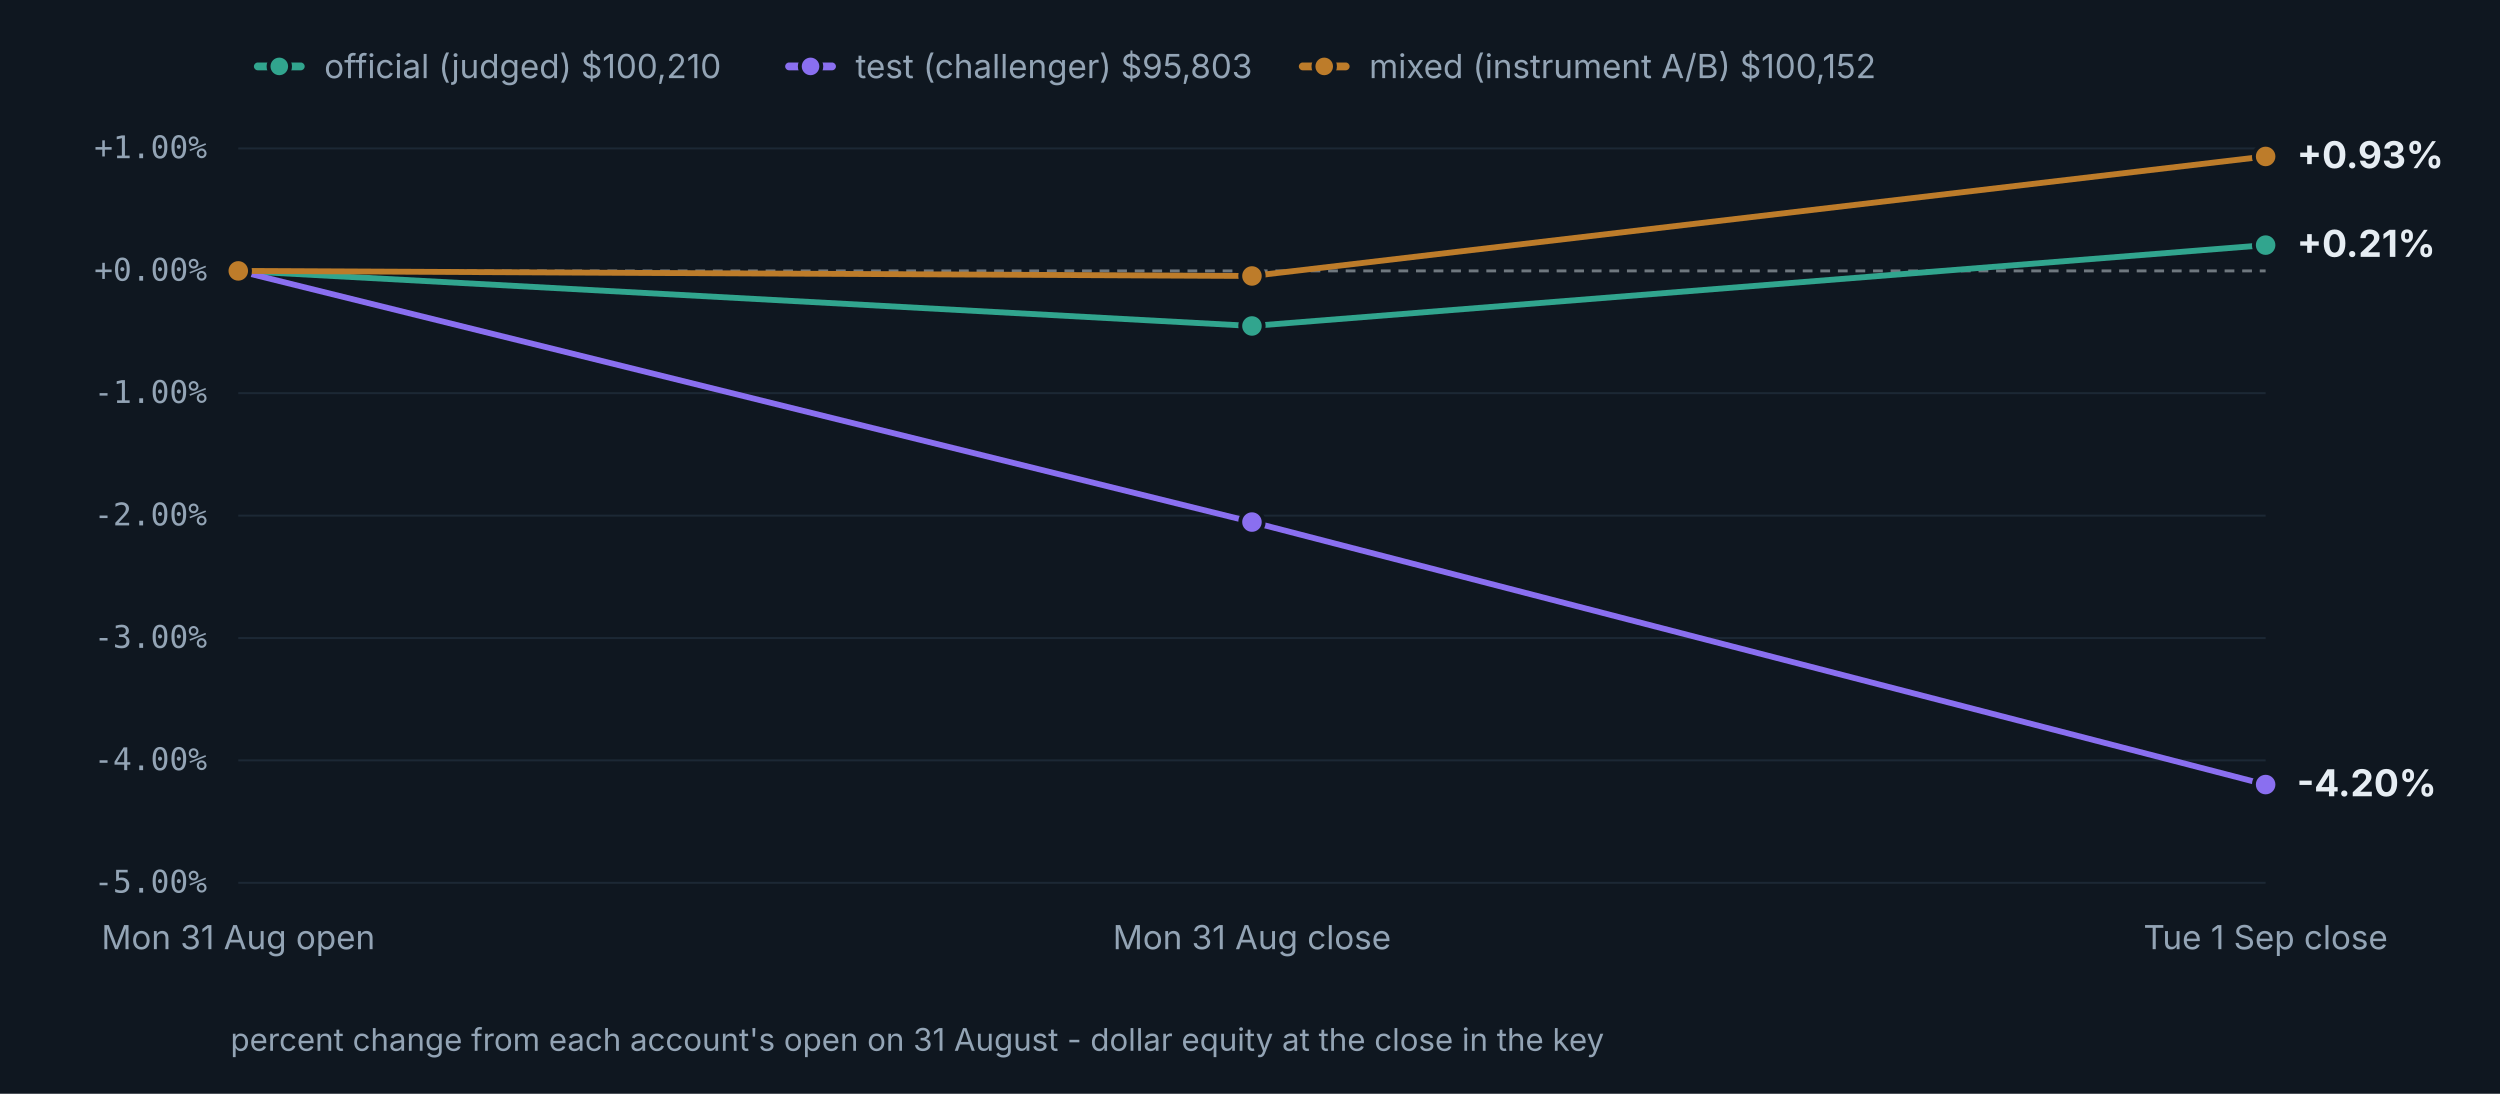
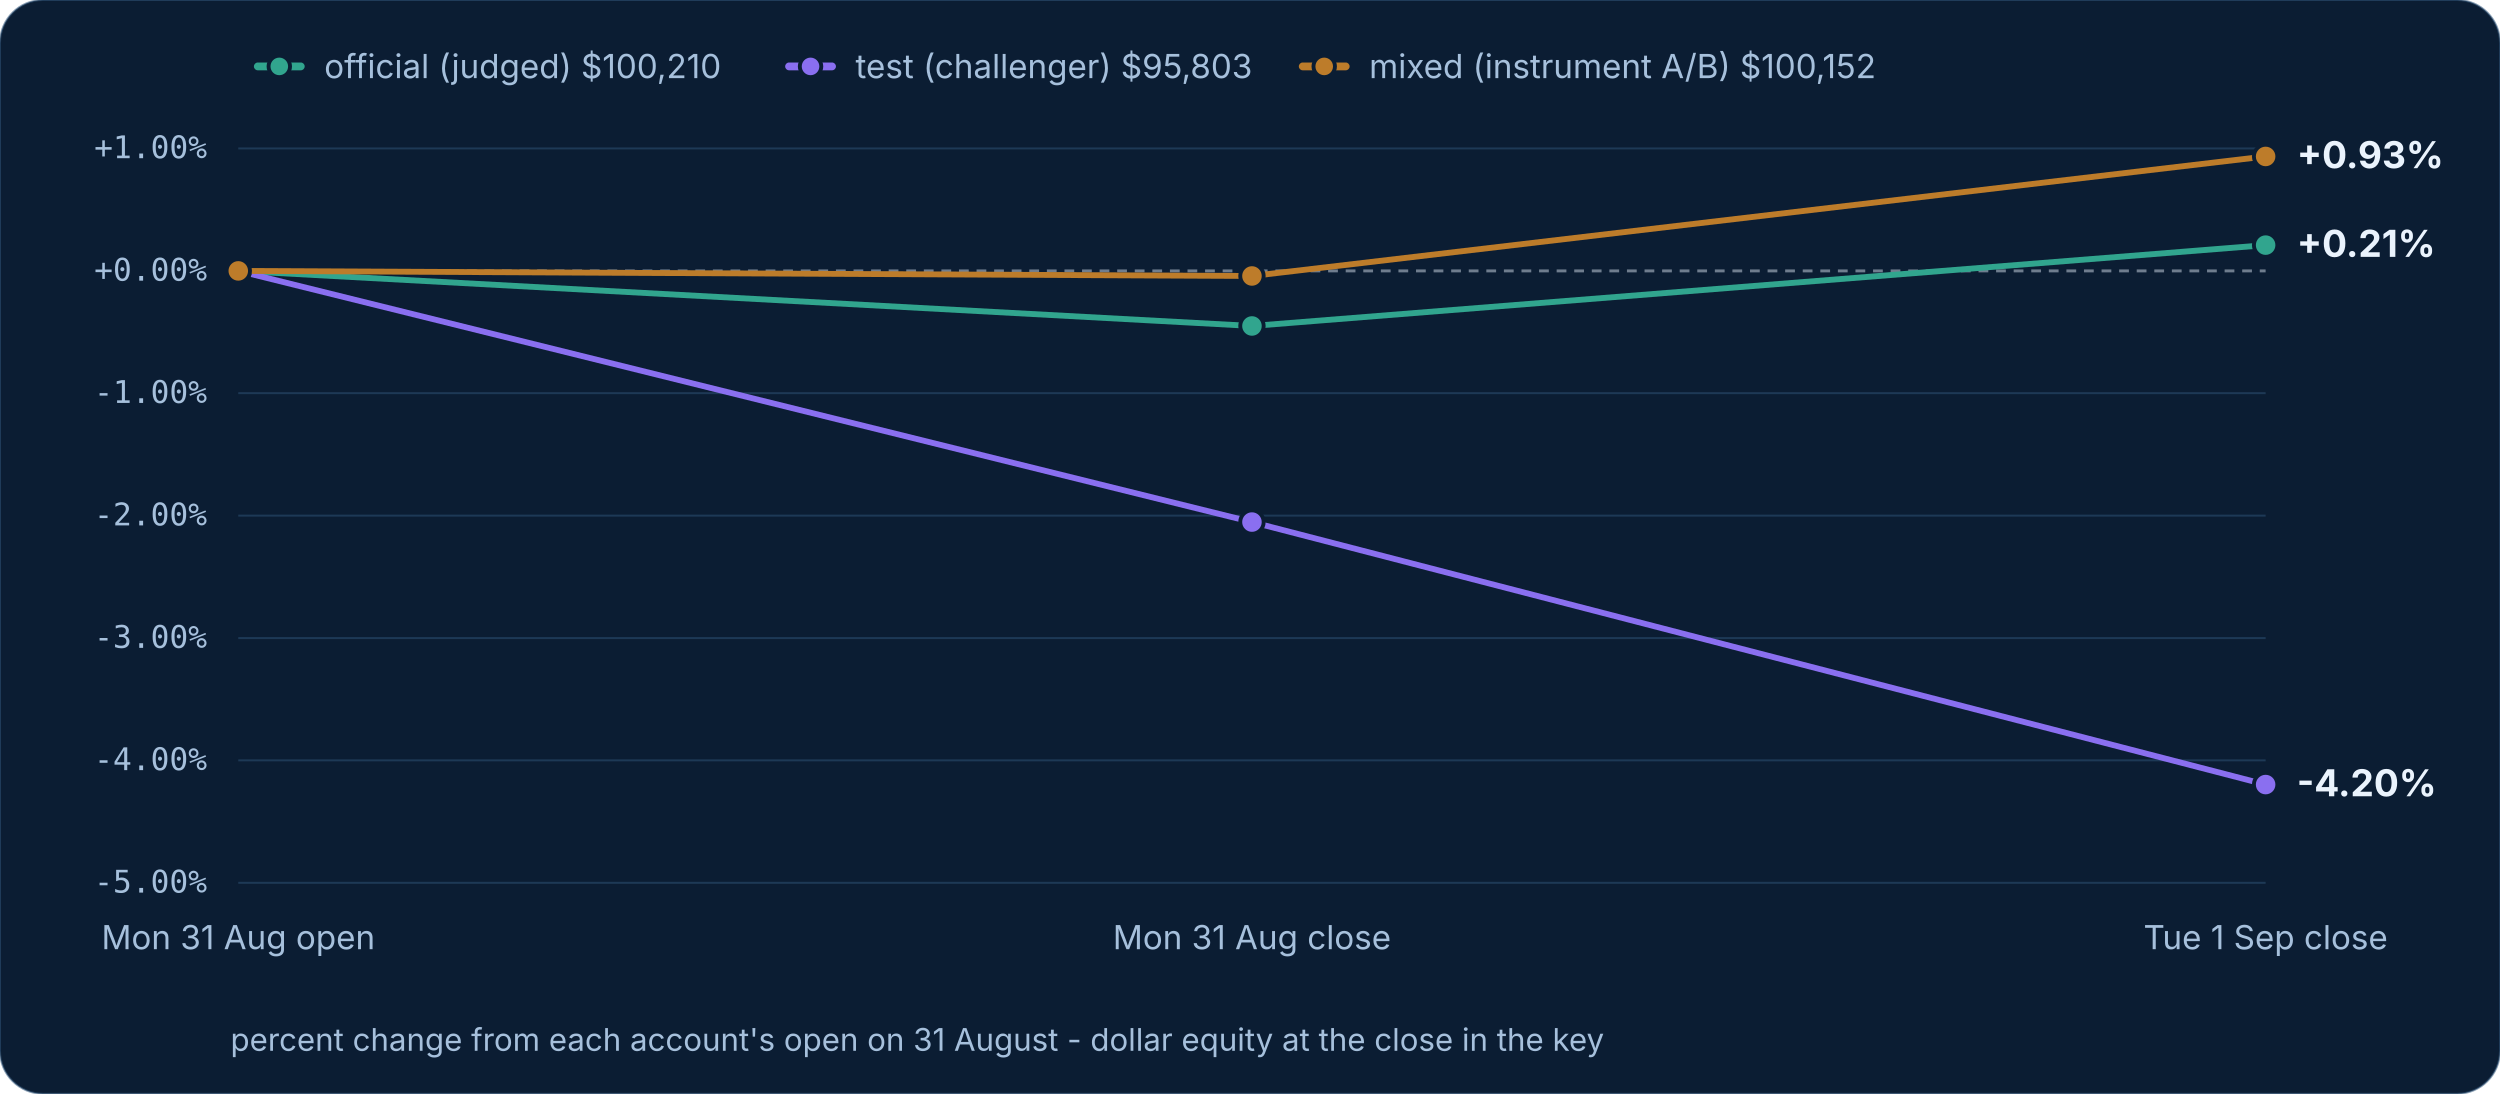
<svg xmlns="http://www.w3.org/2000/svg" viewBox="0 0 1280 560" width="1280" height="560" role="img">
-   <style>.t{font-family:Inter, -apple-system, BlinkMacSystemFont, 'Segoe UI', Helvetica, Arial, sans-serif;fill:#e6edf3}.d{font-family:Inter, -apple-system, BlinkMacSystemFont, 'Segoe UI', Helvetica, Arial, sans-serif;fill:#93a4b5}.m{font-family:ui-monospace, 'SF Mono', SFMono-Regular, Menlo, Consolas, monospace;fill:#93a4b5}</style>
-   <rect width="1280" height="560" fill="#0f1720" />
-   <line x1="122" y1="452.0" x2="1160" y2="452.0" stroke="#2b3a4a" stroke-width="1" stroke-opacity="0.5" />
+   <style>.t{font-family:Inter, -apple-system, BlinkMacSystemFont, 'Segoe UI', Helvetica, Arial, sans-serif;fill:#eaf3fd}.d{font-family:Inter, -apple-system, BlinkMacSystemFont, 'Segoe UI', Helvetica, Arial, sans-serif;fill:#a6c0dc}.m{font-family:ui-monospace, 'SF Mono', SFMono-Regular, Menlo, Consolas, monospace;fill:#a6c0dc}</style>
+   <rect width="1280" height="560" rx="22" fill="#0b1d33" stroke="#31567a" stroke-opacity=".55" />
+   <line x1="122" y1="452.0" x2="1160" y2="452.0" stroke="#31567a" stroke-width="1" stroke-opacity="0.5" />
  <text class="m" x="106" y="457.0" font-size="16" text-anchor="end">-5.00%</text>
-   <line x1="122" y1="389.3" x2="1160" y2="389.3" stroke="#2b3a4a" stroke-width="1" stroke-opacity="0.5" />
+   <line x1="122" y1="389.3" x2="1160" y2="389.3" stroke="#31567a" stroke-width="1" stroke-opacity="0.5" />
  <text class="m" x="106" y="394.3" font-size="16" text-anchor="end">-4.00%</text>
-   <line x1="122" y1="326.7" x2="1160" y2="326.7" stroke="#2b3a4a" stroke-width="1" stroke-opacity="0.5" />
+   <line x1="122" y1="326.7" x2="1160" y2="326.7" stroke="#31567a" stroke-width="1" stroke-opacity="0.5" />
  <text class="m" x="106" y="331.7" font-size="16" text-anchor="end">-3.00%</text>
-   <line x1="122" y1="264.0" x2="1160" y2="264.0" stroke="#2b3a4a" stroke-width="1" stroke-opacity="0.5" />
+   <line x1="122" y1="264.0" x2="1160" y2="264.0" stroke="#31567a" stroke-width="1" stroke-opacity="0.5" />
  <text class="m" x="106" y="269.0" font-size="16" text-anchor="end">-2.00%</text>
-   <line x1="122" y1="201.3" x2="1160" y2="201.3" stroke="#2b3a4a" stroke-width="1" stroke-opacity="0.5" />
+   <line x1="122" y1="201.3" x2="1160" y2="201.3" stroke="#31567a" stroke-width="1" stroke-opacity="0.5" />
  <text class="m" x="106" y="206.3" font-size="16" text-anchor="end">-1.00%</text>
-   <line x1="122" y1="138.7" x2="1160" y2="138.7" stroke="#e6edf3" stroke-width="1.5" stroke-opacity="0.45" stroke-dasharray="5 4" />
+   <line x1="122" y1="138.7" x2="1160" y2="138.7" stroke="#eaf3fd" stroke-width="1.5" stroke-opacity="0.45" stroke-dasharray="5 4" />
  <text class="m" x="106" y="143.7" font-size="16" text-anchor="end">+0.00%</text>
-   <line x1="122" y1="76.0" x2="1160" y2="76.0" stroke="#2b3a4a" stroke-width="1" stroke-opacity="0.5" />
+   <line x1="122" y1="76.0" x2="1160" y2="76.0" stroke="#31567a" stroke-width="1" stroke-opacity="0.5" />
  <text class="m" x="106" y="81.0" font-size="16" text-anchor="end">+1.00%</text>
  <text class="d" x="122.0" y="486" font-size="17" text-anchor="middle">Mon 31 Aug open</text>
  <text class="d" x="641.0" y="486" font-size="17" text-anchor="middle">Mon 31 Aug close</text>
  <text class="d" x="1160.0" y="486" font-size="17" text-anchor="middle">Tue 1 Sep close</text>
  <path d="M122.0,138.7 L641.0,166.9 L1160.0,125.5" fill="none" stroke="#31a58e" stroke-width="3" stroke-linejoin="round" stroke-linecap="round" />
-   <circle cx="122.0" cy="138.7" r="6" fill="#31a58e" stroke="#0f1720" stroke-width="2" />
-   <circle cx="641.0" cy="166.9" r="6" fill="#31a58e" stroke="#0f1720" stroke-width="2" />
-   <circle cx="1160.0" cy="125.5" r="6" fill="#31a58e" stroke="#0f1720" stroke-width="2" />
+   <circle cx="122.0" cy="138.7" r="6" fill="#31a58e" stroke="#0b1d33" stroke-width="2" />
+   <circle cx="641.0" cy="166.9" r="6" fill="#31a58e" stroke="#0b1d33" stroke-width="2" />
+   <circle cx="1160.0" cy="125.5" r="6" fill="#31a58e" stroke="#0b1d33" stroke-width="2" />
  <text class="t" x="1176.0" y="131.5" font-size="19" font-weight="700" fill="#31a58e">+0.21%</text>
  <path d="M122.0,138.7 L641.0,267.3 L1160.0,401.7" fill="none" stroke="#8a6ff0" stroke-width="3" stroke-linejoin="round" stroke-linecap="round" />
-   <circle cx="122.0" cy="138.7" r="6" fill="#8a6ff0" stroke="#0f1720" stroke-width="2" />
-   <circle cx="641.0" cy="267.3" r="6" fill="#8a6ff0" stroke="#0f1720" stroke-width="2" />
-   <circle cx="1160.0" cy="401.7" r="6" fill="#8a6ff0" stroke="#0f1720" stroke-width="2" />
+   <circle cx="122.0" cy="138.7" r="6" fill="#8a6ff0" stroke="#0b1d33" stroke-width="2" />
+   <circle cx="641.0" cy="267.3" r="6" fill="#8a6ff0" stroke="#0b1d33" stroke-width="2" />
+   <circle cx="1160.0" cy="401.7" r="6" fill="#8a6ff0" stroke="#0b1d33" stroke-width="2" />
  <text class="t" x="1176.0" y="407.7" font-size="19" font-weight="700" fill="#8a6ff0">-4.20%</text>
  <path d="M122.0,138.7 L641.0,141.3 L1160.0,80.1" fill="none" stroke="#bd7c2a" stroke-width="3" stroke-linejoin="round" stroke-linecap="round" />
-   <circle cx="122.0" cy="138.7" r="6" fill="#bd7c2a" stroke="#0f1720" stroke-width="2" />
-   <circle cx="641.0" cy="141.3" r="6" fill="#bd7c2a" stroke="#0f1720" stroke-width="2" />
-   <circle cx="1160.0" cy="80.1" r="6" fill="#bd7c2a" stroke="#0f1720" stroke-width="2" />
+   <circle cx="122.0" cy="138.7" r="6" fill="#bd7c2a" stroke="#0b1d33" stroke-width="2" />
+   <circle cx="641.0" cy="141.3" r="6" fill="#bd7c2a" stroke="#0b1d33" stroke-width="2" />
+   <circle cx="1160.0" cy="80.1" r="6" fill="#bd7c2a" stroke="#0b1d33" stroke-width="2" />
  <text class="t" x="1176.0" y="86.1" font-size="19" font-weight="700" fill="#bd7c2a">+0.93%</text>
  <rect x="130" y="32" width="26" height="4" rx="2" fill="#31a58e" />
-   <circle cx="143" cy="34" r="5.5" fill="#31a58e" stroke="#0f1720" stroke-width="2" />
+   <circle cx="143" cy="34" r="5.5" fill="#31a58e" stroke="#0b1d33" stroke-width="2" />
  <text class="d" x="166" y="40" font-size="17">official (judged)  $100,210</text>
  <rect x="402" y="32" width="26" height="4" rx="2" fill="#8a6ff0" />
-   <circle cx="415" cy="34" r="5.5" fill="#8a6ff0" stroke="#0f1720" stroke-width="2" />
+   <circle cx="415" cy="34" r="5.5" fill="#8a6ff0" stroke="#0b1d33" stroke-width="2" />
  <text class="d" x="438" y="40" font-size="17">test (challenger)  $95,803</text>
  <rect x="665" y="32" width="26" height="4" rx="2" fill="#bd7c2a" />
-   <circle cx="678" cy="34" r="5.5" fill="#bd7c2a" stroke="#0f1720" stroke-width="2" />
+   <circle cx="678" cy="34" r="5.5" fill="#bd7c2a" stroke="#0b1d33" stroke-width="2" />
  <text class="d" x="701" y="40" font-size="17">mixed (instrument A/B)  $100,152</text>
  <text class="d" x="118" y="538" font-size="16">percent change from each account's open on 31 August - dollar equity at the close in the key</text>
</svg>
